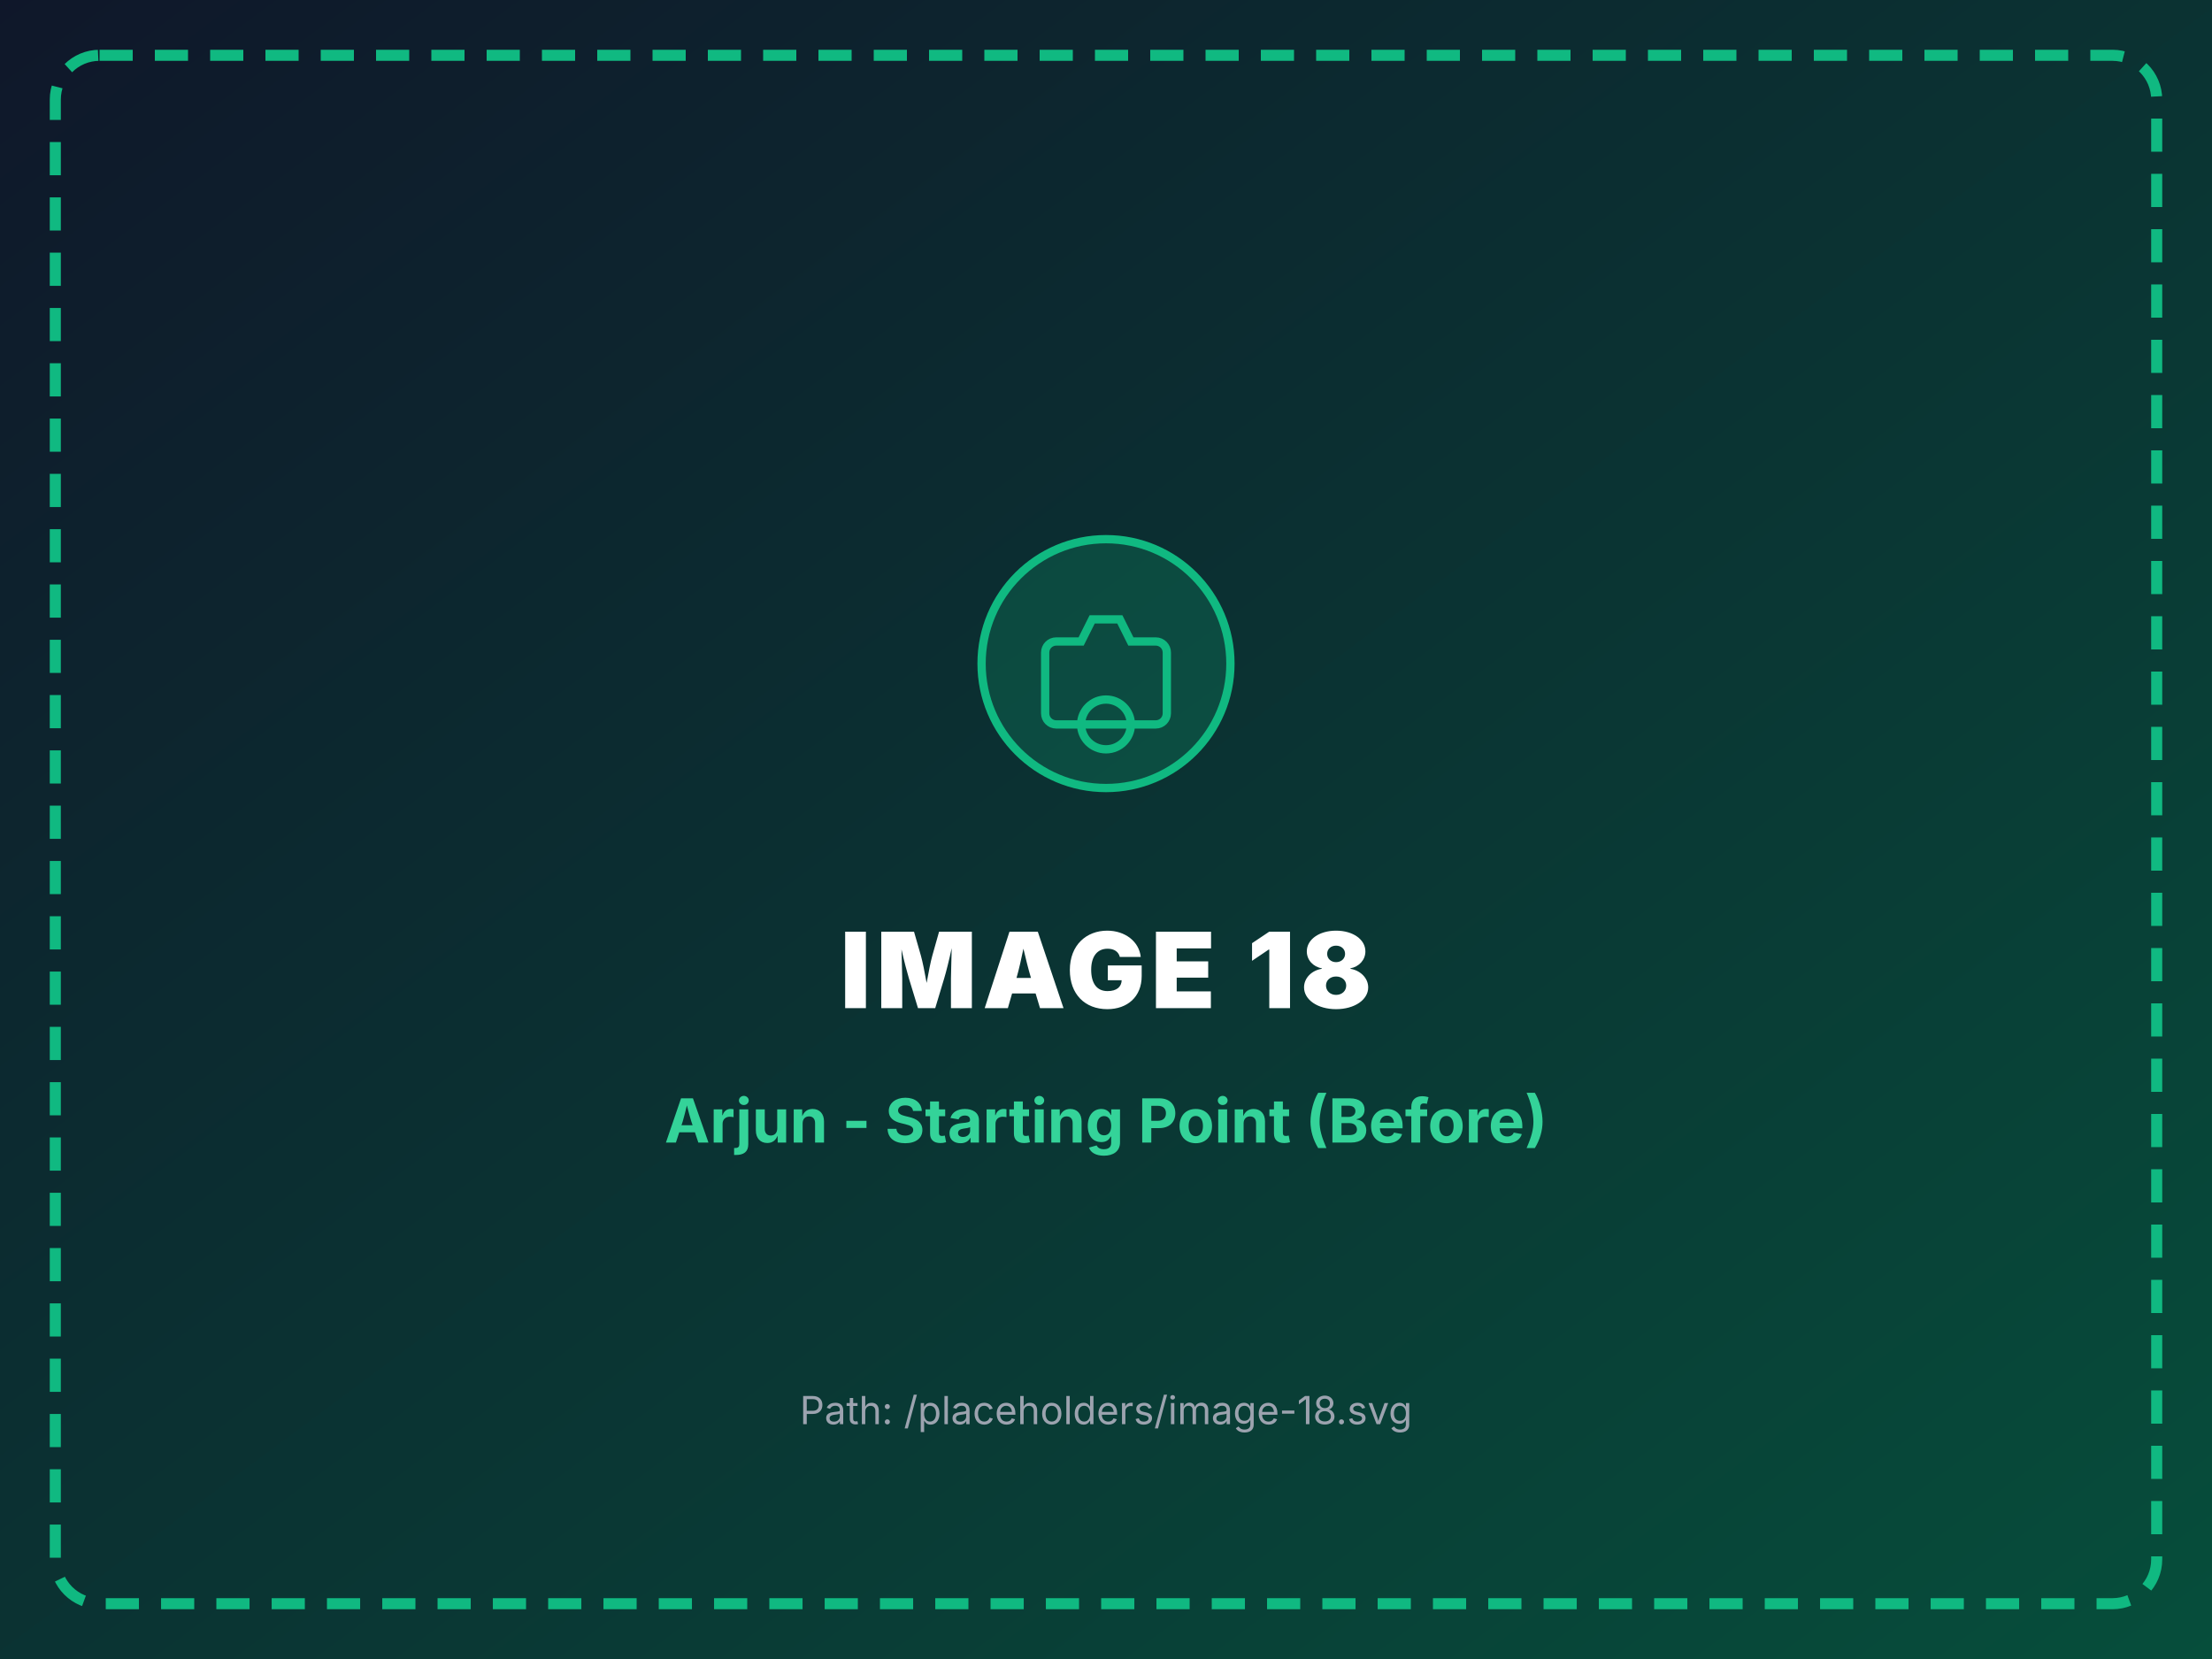
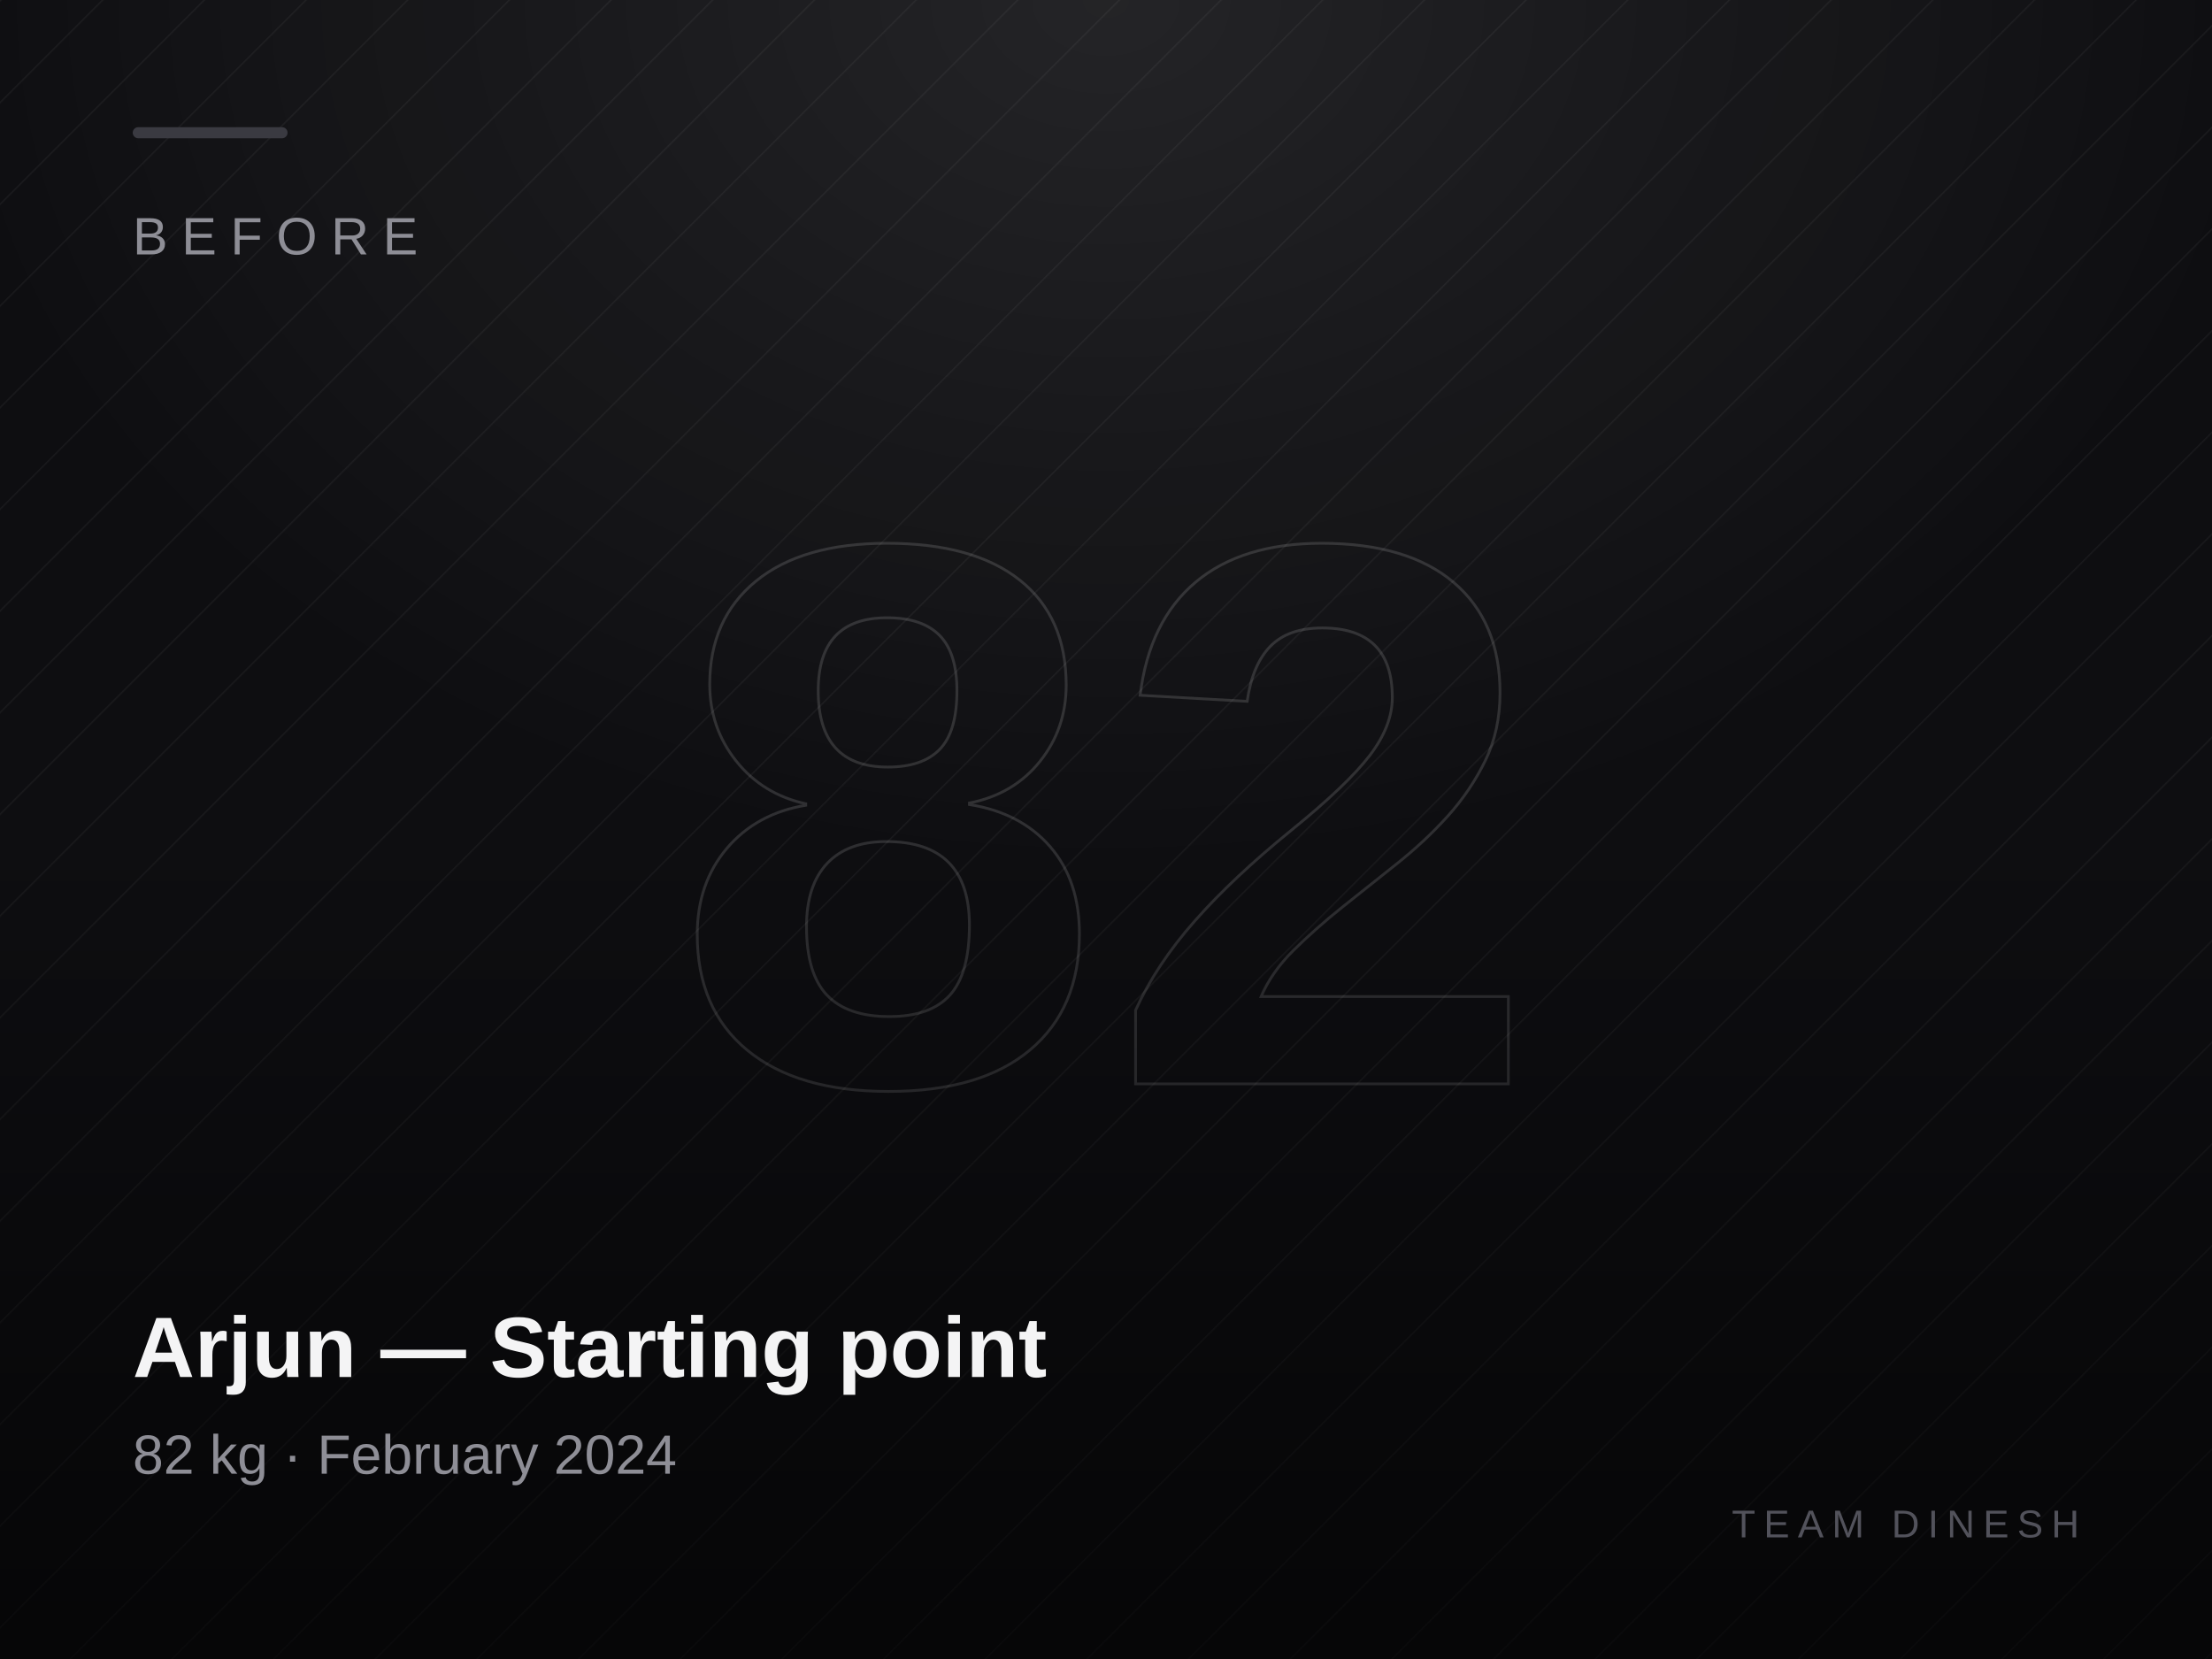
<svg xmlns="http://www.w3.org/2000/svg" width="800" height="600" viewBox="0 0 800 600">
  <defs>
-     <linearGradient id="bg-18" x1="0%" y1="0%" x2="100%" y2="100%">
-       <stop offset="0%" stop-color="#0f172a" />
-       <stop offset="100%" stop-color="#064e3b" />
+     <radialGradient id="glow" cx="50%" cy="0%" r="95%">
+       <stop offset="0%" stop-color="#ffffff" stop-opacity="0.09" />
+       <stop offset="55%" stop-color="#ffffff" stop-opacity="0" />
+     </radialGradient>
+     <pattern id="lines" width="26" height="26" patternTransform="rotate(45)" patternUnits="userSpaceOnUse">
+       <line x1="0" y1="0" x2="0" y2="26" stroke="#ffffff" stroke-opacity="0.05" stroke-width="1" />
+     </pattern>
+     <linearGradient id="vig" x1="0" y1="0" x2="0" y2="1">
+       <stop offset="50%" stop-color="#000000" stop-opacity="0" />
+       <stop offset="100%" stop-color="#000000" stop-opacity="0.6" />
    </linearGradient>
  </defs>
-   <rect width="100%" height="100%" fill="url(#bg-18)" />
-   <rect x="20" y="20" width="760" height="560" rx="16" fill="none" stroke="#10b981" stroke-width="4" stroke-dasharray="12 8" />
-   <g transform="translate(400, 240)" text-anchor="middle">
-     <circle r="45" fill="#10b981" fill-opacity="0.2" stroke="#10b981" stroke-width="3" />
-     <path d="M-18 -8 h9 l4 -8 h10 l4 8 h9 a4 4 0 0 1 4 4 v22 a4 4 0 0 1 -4 4 h-36 a4 4 0 0 1 -4 -4 v-22 a4 4 0 0 1 4 -4 z M 0 13 a9 9 0 1 0 0.001 0" fill="none" stroke="#10b981" stroke-width="3" />
-   </g>
-   <text x="50%" y="350" dominant-baseline="middle" text-anchor="middle" font-family="system-ui, -apple-system, sans-serif" font-size="38" font-weight="900" fill="#ffffff" letter-spacing="2">
-     IMAGE 18
-   </text>
-   <text x="50%" y="405" dominant-baseline="middle" text-anchor="middle" font-family="system-ui, -apple-system, sans-serif" font-size="22" font-weight="700" fill="#34d399">
-     Arjun - Starting Point (Before)
-   </text>
-   <text x="50%" y="510" dominant-baseline="middle" text-anchor="middle" font-family="system-ui, -apple-system, sans-serif" font-size="14" fill="#9ca3af">
-     Path: /placeholders/image-18.svg
-   </text>
+   <rect width="800" height="600" fill="#0e0e11" />
+   <rect width="800" height="600" fill="url(#glow)" />
+   <rect width="800" height="600" fill="url(#lines)" />
+   <text x="400" y="392" text-anchor="middle" font-family="'Arial Narrow', Arial, Helvetica, sans-serif" font-weight="900" font-size="280" letter-spacing="2" fill="none" stroke="#ffffff" stroke-opacity="0.14">82</text>
+   <rect width="800" height="600" fill="url(#vig)" />
+   <rect x="48" y="46" width="56" height="4" rx="2" fill="#3a3a41" />
+   <text x="48" y="92" font-family="Arial, Helvetica, sans-serif" font-size="19" letter-spacing="5" fill="#8e8e96">BEFORE</text>
+   <text x="48" y="498" font-family="Arial, Helvetica, sans-serif" font-size="31" font-weight="700" fill="#f4f4f5">Arjun — Starting point</text>
+   <text x="48" y="533" font-family="Arial, Helvetica, sans-serif" font-size="20" fill="#8e8e96">82 kg · February 2024</text>
+   <text x="752" y="556" text-anchor="end" font-family="Arial, Helvetica, sans-serif" font-size="14" letter-spacing="3" fill="#52525b">TEAM DINESH</text>
</svg>
